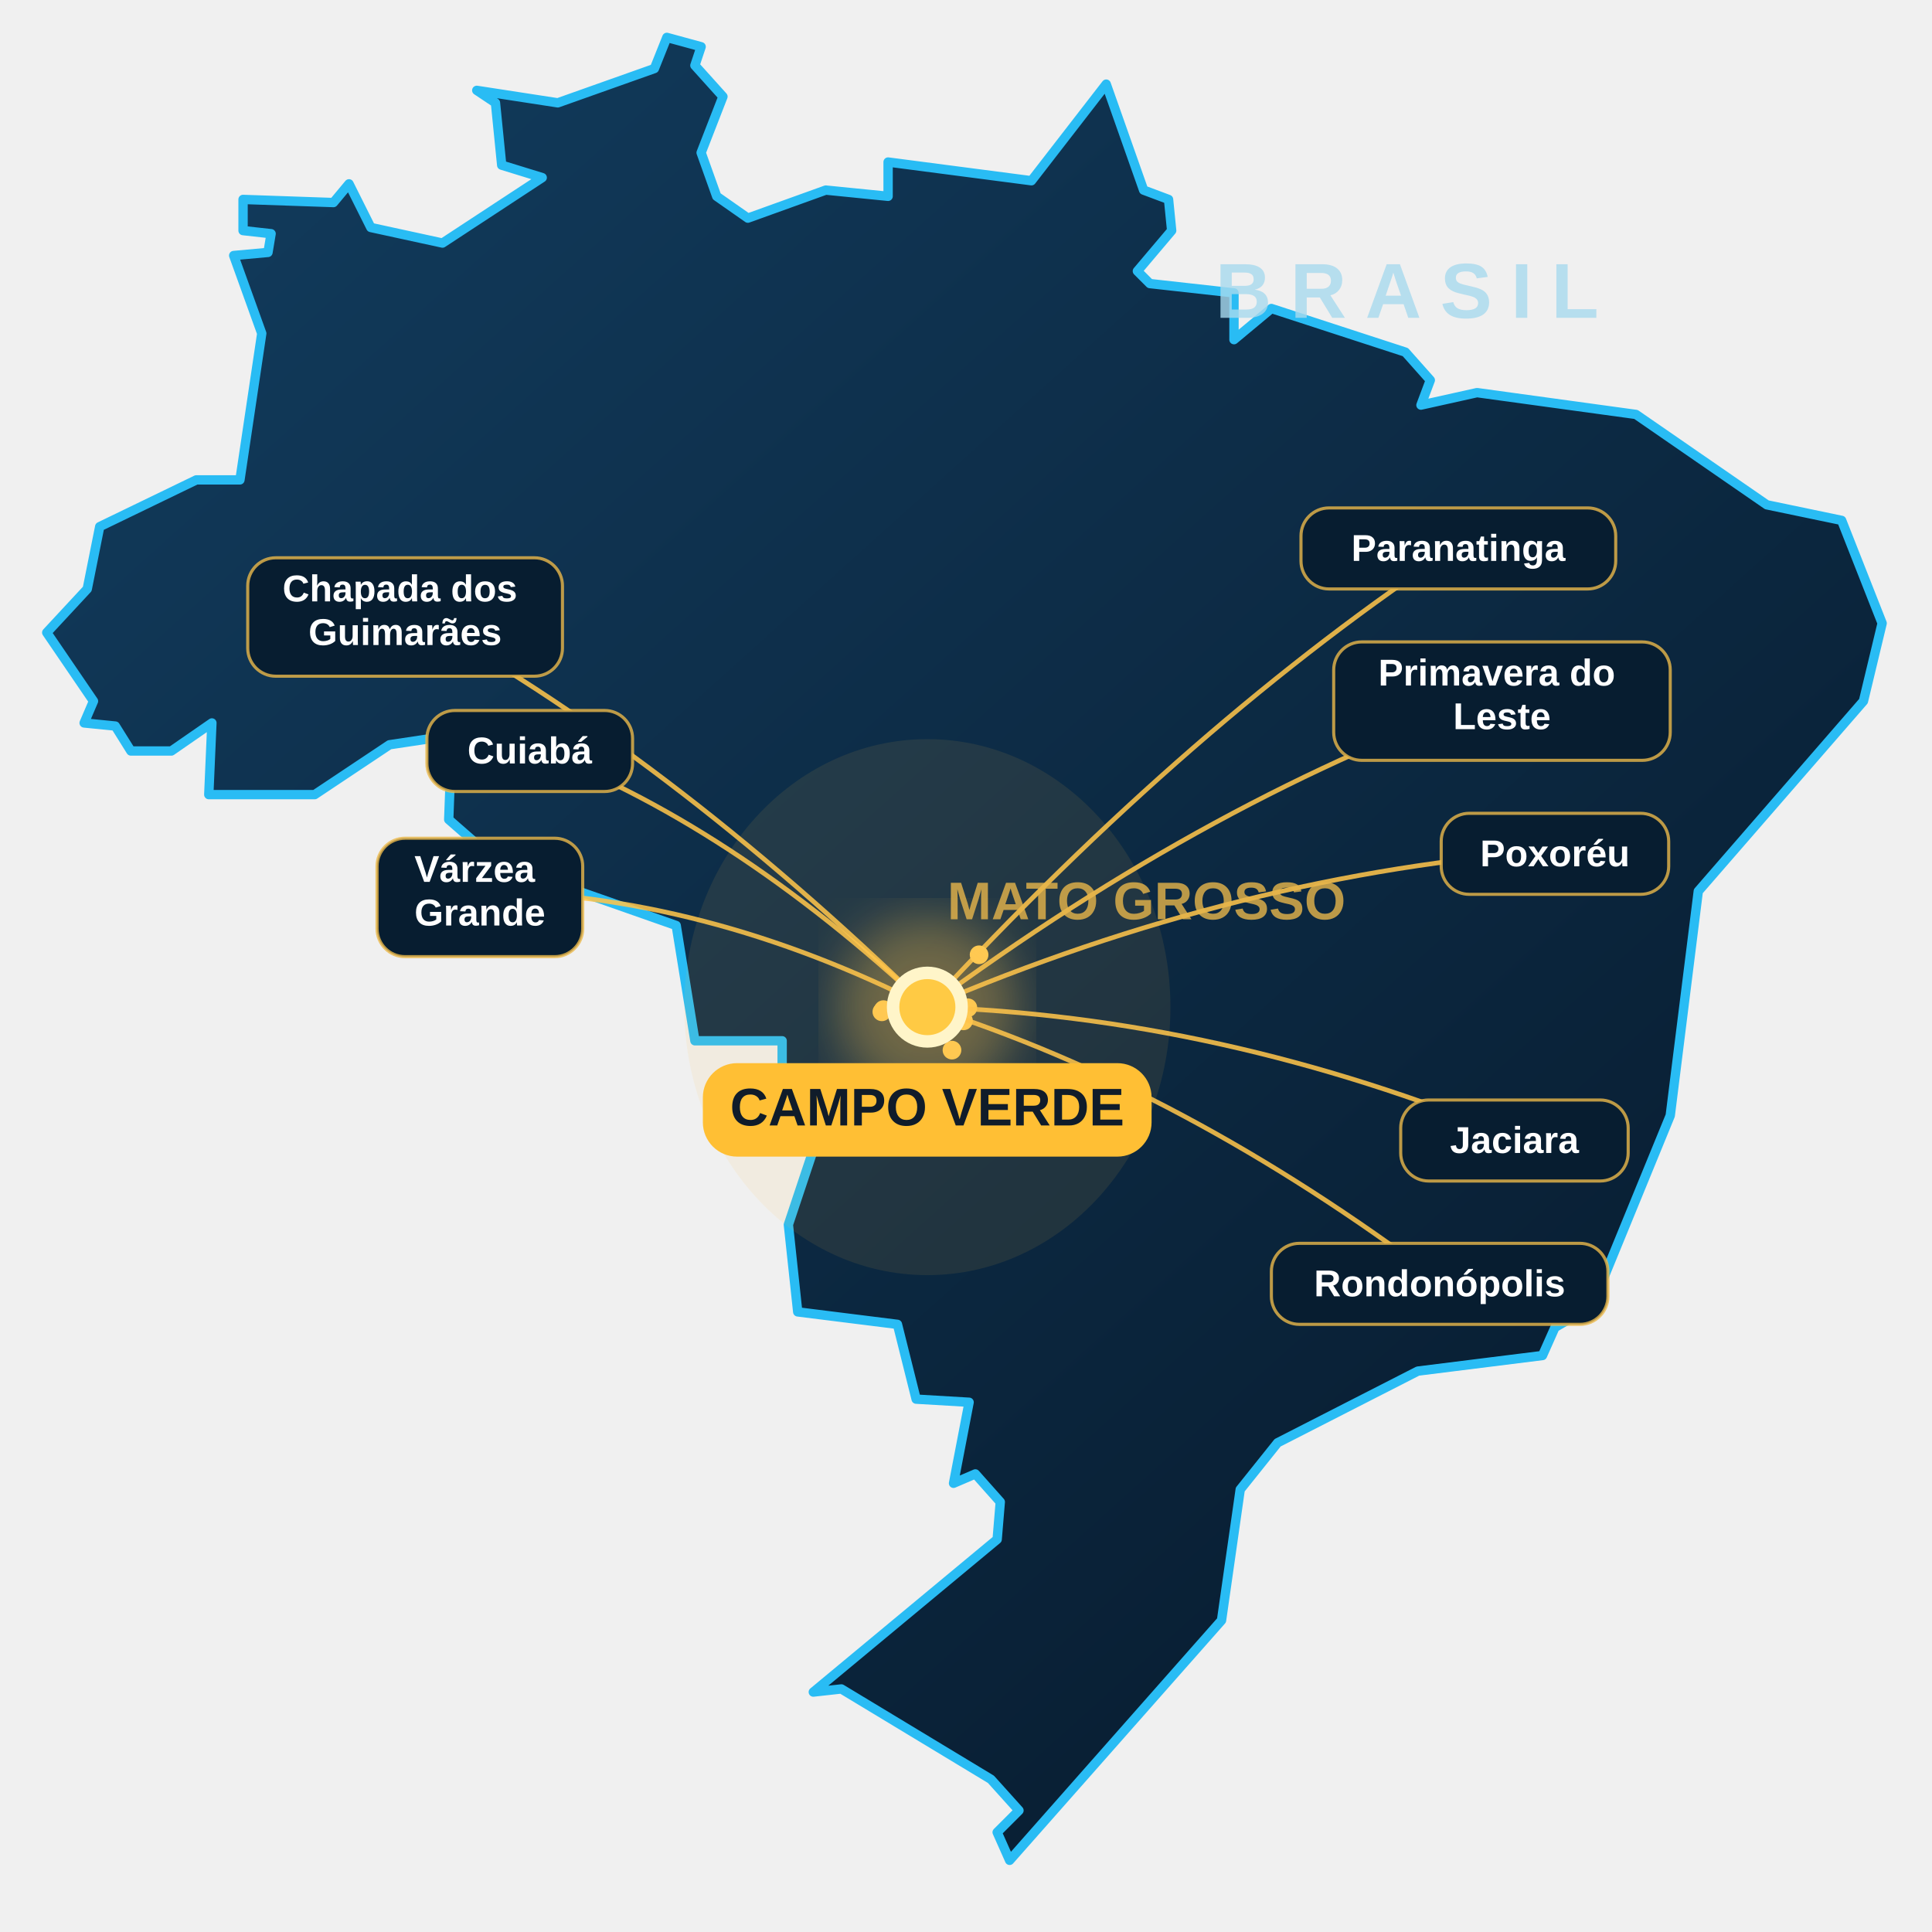
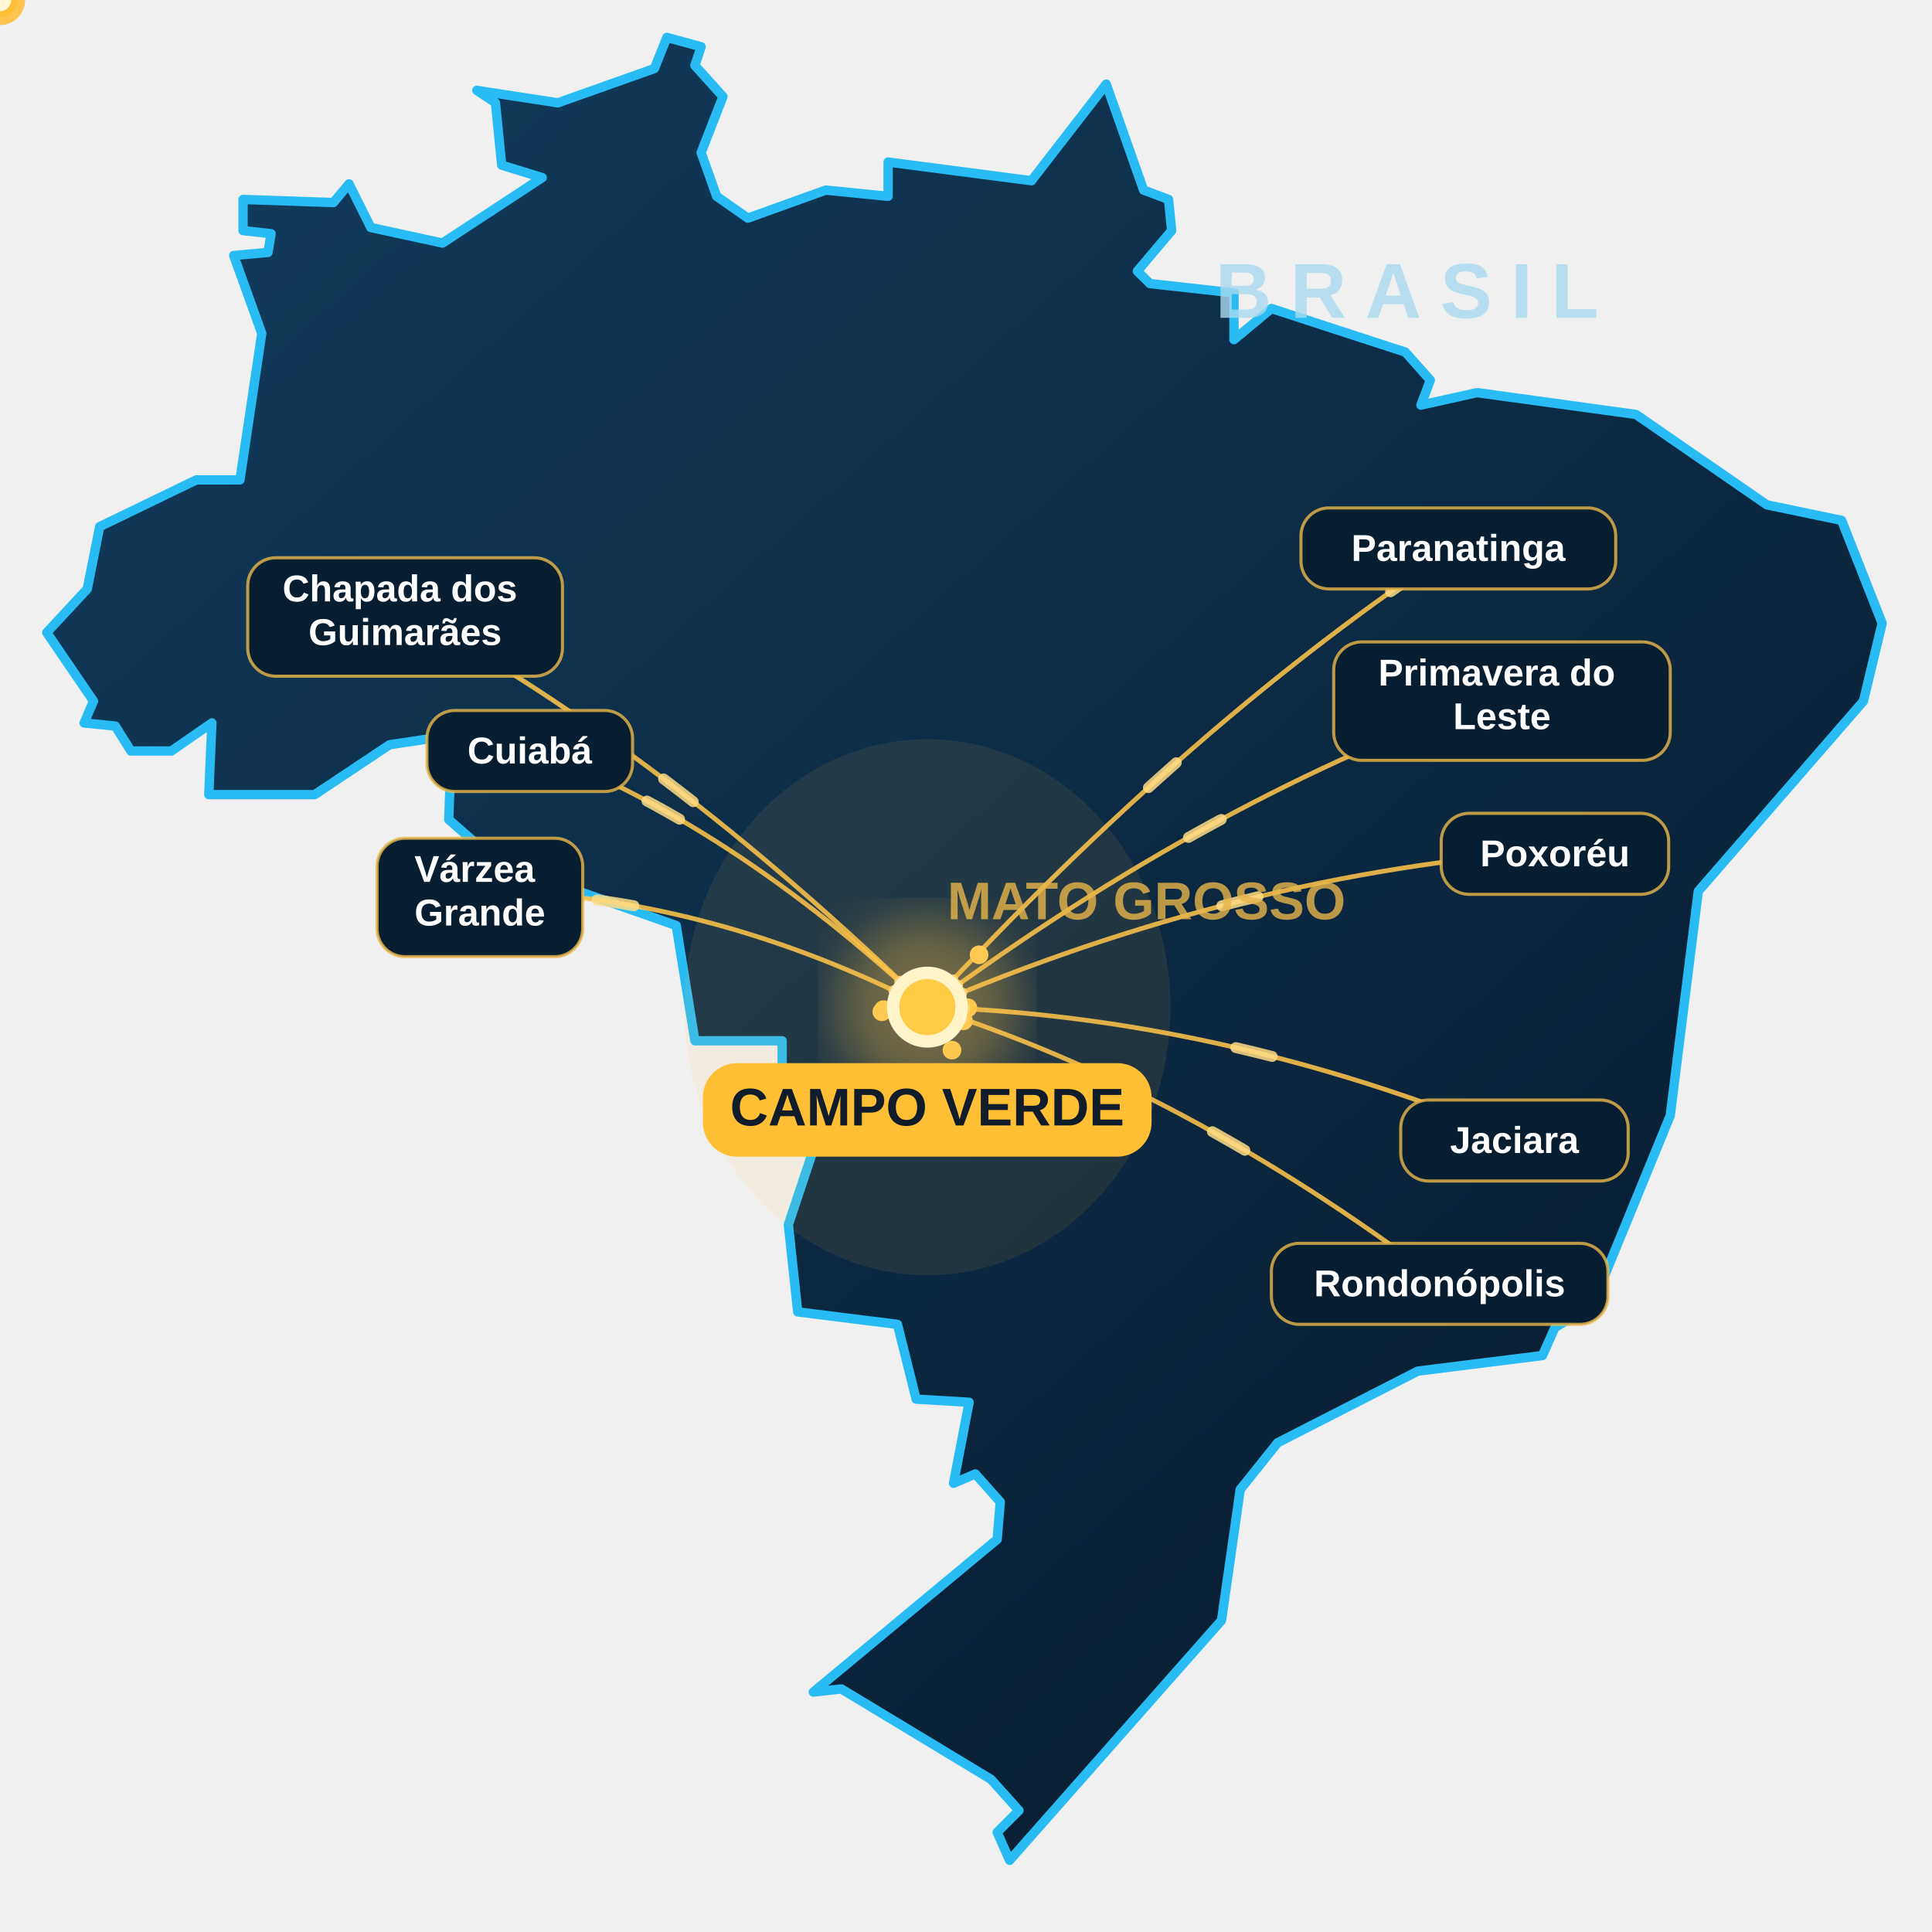
<svg xmlns="http://www.w3.org/2000/svg" viewBox="0 0 620 620" role="img" aria-label="Mapa do Brasil com Campo Verde, Mato Grosso, como centro de atendimento e ligações para oito cidades da região">
  <defs>
    <linearGradient id="b" x1="0" y1="0" x2=".9" y2="1">
      <stop stop-color="#123d5f" />
      <stop offset="1" stop-color="#07192b" />
    </linearGradient>
    <filter id="gl">
      <feGaussianBlur stdDeviation="8" />
    </filter>
  </defs>
-   <style>@keyframes glow{50%{opacity:.55;transform:scale(1.13)}}.pulse{transform-box:fill-box;transform-origin:center;animation:glow 2.6s 3 ease-in-out}@media(prefers-reduced-motion:reduce){.pulse{animation:none}}</style>
-   <style>.jr-energy{fill:none;stroke:#fff5b9;stroke-width:3;stroke-linecap:round;stroke-dasharray:9 91;stroke-dashoffset:109;opacity:0;animation:jr-energy-flow 3.2s ease-out 3 both}@keyframes jr-energy-flow{0%{stroke-dashoffset:109;opacity:0}12%{opacity:.95}80%{opacity:.95}100%{stroke-dashoffset:0;opacity:0}}@media(prefers-reduced-motion:reduce){.jr-energy{display:none}.pulse{animation:none}}</style>
+   <style>@keyframes glow{50%{opacity:.55;transform:scale(1.13)}}.pulse{transform-box:fill-box;transform-origin:center;animation:glow 2.6s infinite ease-in-out}@media(prefers-reduced-motion:reduce){.pulse{animation:none}}</style>
+   <style>.jr-energy{fill:none;stroke:#ffdc85;stroke-width:3.5;stroke-linecap:round;stroke-dasharray:12 88;stroke-dashoffset:100;animation:jr-energy-flow 2.7s linear infinite;opacity:.85}.jr-energy-dot{fill:#fff7d6;stroke:#ffbf34;stroke-width:2}.jr-energy-halo{fill:#ffc44b;opacity:.35}@keyframes jr-energy-flow{from{stroke-dashoffset:112}to{stroke-dashoffset:0}}@media(prefers-reduced-motion:reduce){.jr-energy-layer{display:none}.pulse{animation:none}}</style>
  <path d="M324,597 L320,588 L327,581 L318,571 L270,542 L261,543 L320,494 L321,482 L313,473 L306,476 L311,450 L294,449 L288,425 L256,421 L253,393 L263,363 L251,349 L251,334 L223,334 L217,297 L160,277 L144,263 L145,236 L125,239 L101,255 L67,255 L68,232 L55,241 L42,241 L37,233 L27,232 L30,225 L15,203 L28,189 L32,169 L63,154 L77,154 L84,107 L75,82 L86,81 L87,75 L78,74 L78,64 L107,65 L112,59 L119,73 L142,78 L174,57 L161,53 L159,33 L153,29 L179,33 L210,22 L214,12 L225,15 L223,21 L232,31 L225,49 L230,63 L240,70 L265,61 L285,63 L285,52 L331,58 L355,27 L367,61 L375,64 L376,74 L365,87 L369,91 L396,94 L396,109 L408,99 L451,113 L459,122 L456,130 L474,126 L525,133 L567,162 L591,167 L604,200 L598,225 L545,286 L536,358 L511,419 L499,426 L495,435 L455,440 L410,463 L398,478 L392,520 L324,597 Z" fill="url(#b)" stroke="#29bcf4" stroke-width="3" stroke-linejoin="round" />
  <ellipse cx="297.6" cy="323.2" rx="77" ry="85" fill="#ffc13e" opacity=".09" stroke="#ffc13e" stroke-width="2" />
  <g>
    <path d="M297.6,323.2 Q233.8,263.6 170,240" stroke="#ffc54b" stroke-width="1.5" stroke-opacity=".86" fill="none" />
    <circle cx="283.5" cy="324.0" r="3" fill="#ffcb54" />
    <circle cx="170" cy="240" r="4" fill="#ffcc57" />
    <path d="M297.6,323.2 Q225.8,286.6 154,286" stroke="#ffc54b" stroke-width="1.5" stroke-opacity=".86" fill="none" />
    <circle cx="283.0" cy="324.7" r="3" fill="#ffcb54" />
    <circle cx="154" cy="286" r="4" fill="#ffcc57" />
    <path d="M297.6,323.2 Q213.8,241.6 130,196" stroke="#ffc54b" stroke-width="1.5" stroke-opacity=".86" fill="none" />
    <circle cx="288.8" cy="321.9" r="3" fill="#ffcb54" />
    <circle cx="130" cy="196" r="4" fill="#ffcc57" />
    <path d="M297.6,323.2 Q382.8,231.1 468,175" stroke="#ffc54b" stroke-width="1.5" stroke-opacity=".86" fill="none" />
    <circle cx="314.2" cy="306.4" r="3" fill="#ffcb54" />
    <circle cx="468" cy="175" r="4" fill="#ffcc57" />
    <path d="M297.6,323.2 Q389.8,255.1 482,223" stroke="#ffc54b" stroke-width="1.5" stroke-opacity=".86" fill="none" />
    <circle cx="310.6" cy="323.4" r="3" fill="#ffcb54" />
    <circle cx="482" cy="223" r="4" fill="#ffcc57" />
    <path d="M297.6,323.2 Q398.3,280.1 499,273" stroke="#ffc54b" stroke-width="1.5" stroke-opacity=".86" fill="none" />
    <circle cx="309.2" cy="327.6" r="3" fill="#ffcb54" />
    <circle cx="499" cy="273" r="4" fill="#ffcc57" />
    <path d="M297.6,323.2 Q391.8,326.1 486,365" stroke="#ffc54b" stroke-width="1.5" stroke-opacity=".86" fill="none" />
    <circle cx="300.5" cy="329.5" r="3" fill="#ffcb54" />
    <circle cx="486" cy="365" r="4" fill="#ffcc57" />
    <path d="M297.6,323.2 Q379.8,349.1 462,411" stroke="#ffc54b" stroke-width="1.5" stroke-opacity=".86" fill="none" />
    <circle cx="305.5" cy="337.0" r="3" fill="#ffcb54" />
    <circle cx="462" cy="411" r="4" fill="#ffcc57" />
  </g>
-   <g aria-hidden="true">
-     <path class="jr-energy" d="M297.6,323.2 Q233.8,263.6 170,240" pathLength="100" style="animation-delay:0.00s" />
-     <path class="jr-energy" d="M297.6,323.2 Q225.8,286.6 154,286" pathLength="100" style="animation-delay:0.19s" />
-     <path class="jr-energy" d="M297.6,323.2 Q213.8,241.6 130,196" pathLength="100" style="animation-delay:0.38s" />
-     <path class="jr-energy" d="M297.6,323.2 Q382.8,231.1 468,175" pathLength="100" style="animation-delay:0.57s" />
-     <path class="jr-energy" d="M297.6,323.2 Q389.8,255.1 482,223" pathLength="100" style="animation-delay:0.76s" />
-     <path class="jr-energy" d="M297.6,323.2 Q398.3,280.1 499,273" pathLength="100" style="animation-delay:0.95s" />
-     <path class="jr-energy" d="M297.6,323.2 Q391.8,326.1 486,365" pathLength="100" style="animation-delay:1.14s" />
-     <path class="jr-energy" d="M297.6,323.2 Q379.8,349.1 462,411" pathLength="100" style="animation-delay:1.33s" />
+   <g class="jr-energy-layer" aria-hidden="true">
+     <path class="jr-energy" d="M297.6,323.2 Q233.8,263.6 170,240" pathLength="100" style="animation-delay:-0.00s" />
+     <g>
+       <circle class="jr-energy-halo" r="8" />
+       <circle class="jr-energy-dot" r="4.6" />
+       <animateMotion path="M297.6,323.2 Q233.8,263.6 170,240" dur="2.7s" begin="-0.00s" repeatCount="indefinite" calcMode="paced" />
+     </g>
+     <path class="jr-energy" d="M297.6,323.2 Q225.8,286.6 154,286" pathLength="100" style="animation-delay:-0.31s" />
+     <g>
+       <circle class="jr-energy-halo" r="8" />
+       <circle class="jr-energy-dot" r="4.6" />
+       <animateMotion path="M297.6,323.2 Q225.8,286.6 154,286" dur="2.7s" begin="-0.31s" repeatCount="indefinite" calcMode="paced" />
+     </g>
+     <path class="jr-energy" d="M297.6,323.2 Q213.8,241.6 130,196" pathLength="100" style="animation-delay:-0.62s" />
+     <g>
+       <circle class="jr-energy-halo" r="8" />
+       <circle class="jr-energy-dot" r="4.6" />
+       <animateMotion path="M297.6,323.2 Q213.8,241.6 130,196" dur="2.7s" begin="-0.62s" repeatCount="indefinite" calcMode="paced" />
+     </g>
+     <path class="jr-energy" d="M297.6,323.2 Q382.8,231.1 468,175" pathLength="100" style="animation-delay:-0.93s" />
+     <g>
+       <circle class="jr-energy-halo" r="8" />
+       <circle class="jr-energy-dot" r="4.6" />
+       <animateMotion path="M297.6,323.2 Q382.8,231.1 468,175" dur="2.7s" begin="-0.93s" repeatCount="indefinite" calcMode="paced" />
+     </g>
+     <path class="jr-energy" d="M297.6,323.2 Q389.8,255.1 482,223" pathLength="100" style="animation-delay:-1.24s" />
+     <g>
+       <circle class="jr-energy-halo" r="8" />
+       <circle class="jr-energy-dot" r="4.6" />
+       <animateMotion path="M297.6,323.2 Q389.8,255.1 482,223" dur="2.7s" begin="-1.24s" repeatCount="indefinite" calcMode="paced" />
+     </g>
+     <path class="jr-energy" d="M297.6,323.2 Q398.3,280.1 499,273" pathLength="100" style="animation-delay:-1.55s" />
+     <g>
+       <circle class="jr-energy-halo" r="8" />
+       <circle class="jr-energy-dot" r="4.6" />
+       <animateMotion path="M297.6,323.2 Q398.3,280.1 499,273" dur="2.7s" begin="-1.55s" repeatCount="indefinite" calcMode="paced" />
+     </g>
+     <path class="jr-energy" d="M297.6,323.2 Q391.8,326.1 486,365" pathLength="100" style="animation-delay:-1.86s" />
+     <g>
+       <circle class="jr-energy-halo" r="8" />
+       <circle class="jr-energy-dot" r="4.6" />
+       <animateMotion path="M297.6,323.2 Q391.8,326.1 486,365" dur="2.7s" begin="-1.86s" repeatCount="indefinite" calcMode="paced" />
+     </g>
+     <path class="jr-energy" d="M297.6,323.2 Q379.8,349.1 462,411" pathLength="100" style="animation-delay:-2.17s" />
+     <g>
+       <circle class="jr-energy-halo" r="8" />
+       <circle class="jr-energy-dot" r="4.6" />
+       <animateMotion path="M297.6,323.2 Q379.8,349.1 462,411" dur="2.7s" begin="-2.17s" repeatCount="indefinite" calcMode="paced" />
+     </g>
  </g>
  <circle class="pulse" cx="297.6" cy="323.2" r="29" fill="#ffc24b" opacity=".35" filter="url(#gl)" />
  <circle cx="297.6" cy="323.2" r="11" fill="#ffca44" stroke="#fff5c9" stroke-width="4" />
  <rect x="225.555" y="341.175" width="144" height="30" rx="11" fill="#ffbf34" />
  <text x="297.555" y="361.175" font-family="Arial,sans-serif" font-size="17" font-weight="800" fill="#101c2a" text-anchor="middle">CAMPO VERDE</text>
  <rect x="137" y="228" width="66" height="26" rx="9" fill="#071d30" stroke="#e9b84a" stroke-opacity=".8" />
  <text x="170" y="245" font-family="Arial,sans-serif" font-size="12" font-weight="700" fill="#fff" text-anchor="middle">
    <tspan x="170" dy="0">Cuiabá</tspan>
  </text>
  <rect x="121" y="269" width="66" height="38" rx="9" fill="#071d30" stroke="#e9b84a" stroke-opacity=".8" />
  <text x="154" y="283" font-family="Arial,sans-serif" font-size="12" font-weight="700" fill="#fff" text-anchor="middle">
    <tspan x="154" dy="0">Várzea</tspan>
    <tspan x="154" dy="14">Grande</tspan>
  </text>
  <rect x="79.5" y="179" width="101" height="38" rx="9" fill="#071d30" stroke="#e9b84a" stroke-opacity=".8" />
  <text x="130" y="193" font-family="Arial,sans-serif" font-size="12" font-weight="700" fill="#fff" text-anchor="middle">
    <tspan x="130" dy="0">Chapada dos</tspan>
    <tspan x="130" dy="14">Guimarães</tspan>
  </text>
  <rect x="417.5" y="163" width="101" height="26" rx="9" fill="#071d30" stroke="#e9b84a" stroke-opacity=".8" />
  <text x="468" y="180" font-family="Arial,sans-serif" font-size="12" font-weight="700" fill="#fff" text-anchor="middle">
    <tspan x="468" dy="0">Paranatinga</tspan>
  </text>
  <rect x="428" y="206" width="108" height="38" rx="9" fill="#071d30" stroke="#e9b84a" stroke-opacity=".8" />
  <text x="482" y="220" font-family="Arial,sans-serif" font-size="12" font-weight="700" fill="#fff" text-anchor="middle">
    <tspan x="482" dy="0">Primavera do</tspan>
    <tspan x="482" dy="14">Leste</tspan>
  </text>
  <rect x="462.5" y="261" width="73" height="26" rx="9" fill="#071d30" stroke="#e9b84a" stroke-opacity=".8" />
  <text x="499" y="278" font-family="Arial,sans-serif" font-size="12" font-weight="700" fill="#fff" text-anchor="middle">
    <tspan x="499" dy="0">Poxoréu</tspan>
  </text>
  <rect x="449.5" y="353" width="73" height="26" rx="9" fill="#071d30" stroke="#e9b84a" stroke-opacity=".8" />
  <text x="486" y="370" font-family="Arial,sans-serif" font-size="12" font-weight="700" fill="#fff" text-anchor="middle">
    <tspan x="486" dy="0">Jaciara</tspan>
  </text>
  <rect x="408" y="399" width="108" height="26" rx="9" fill="#071d30" stroke="#e9b84a" stroke-opacity=".8" />
  <text x="462" y="416" font-family="Arial,sans-serif" font-size="12" font-weight="700" fill="#fff" text-anchor="middle">
    <tspan x="462" dy="0">Rondonópolis</tspan>
  </text>
  <text x="390" y="102" font-family="Arial,sans-serif" font-size="25" font-weight="800" letter-spacing="6" fill="#a7d9ee" opacity=".8">BRASIL</text>
  <text x="304" y="295" font-family="Arial,sans-serif" font-size="17" font-weight="700" fill="#e7b54a" opacity=".8">MATO GROSSO</text>
</svg>
